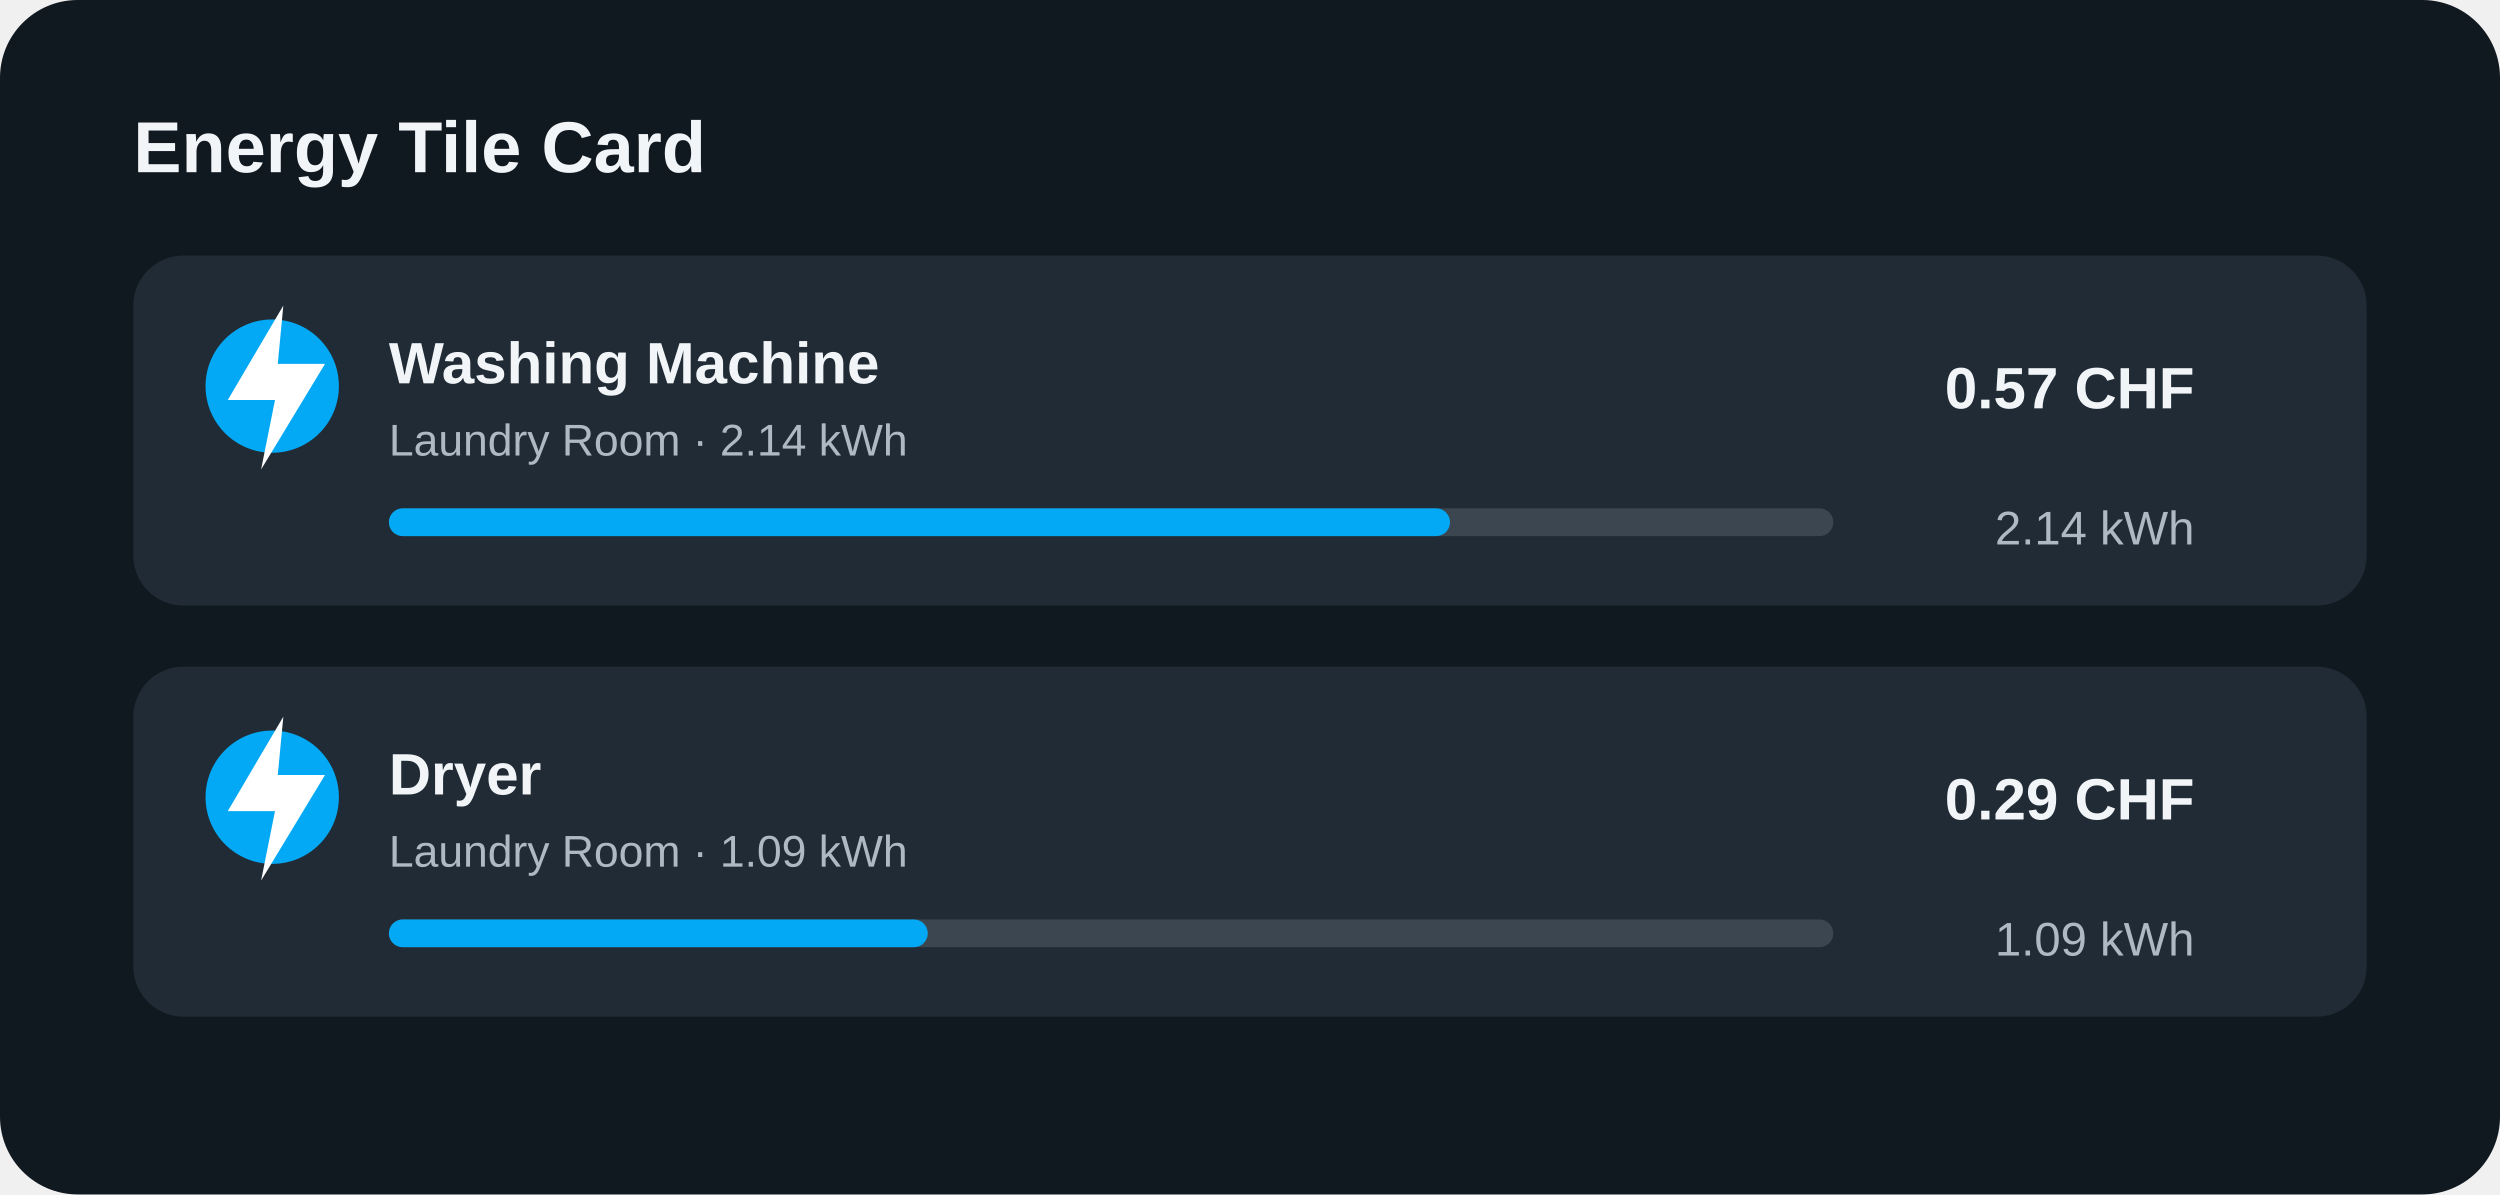
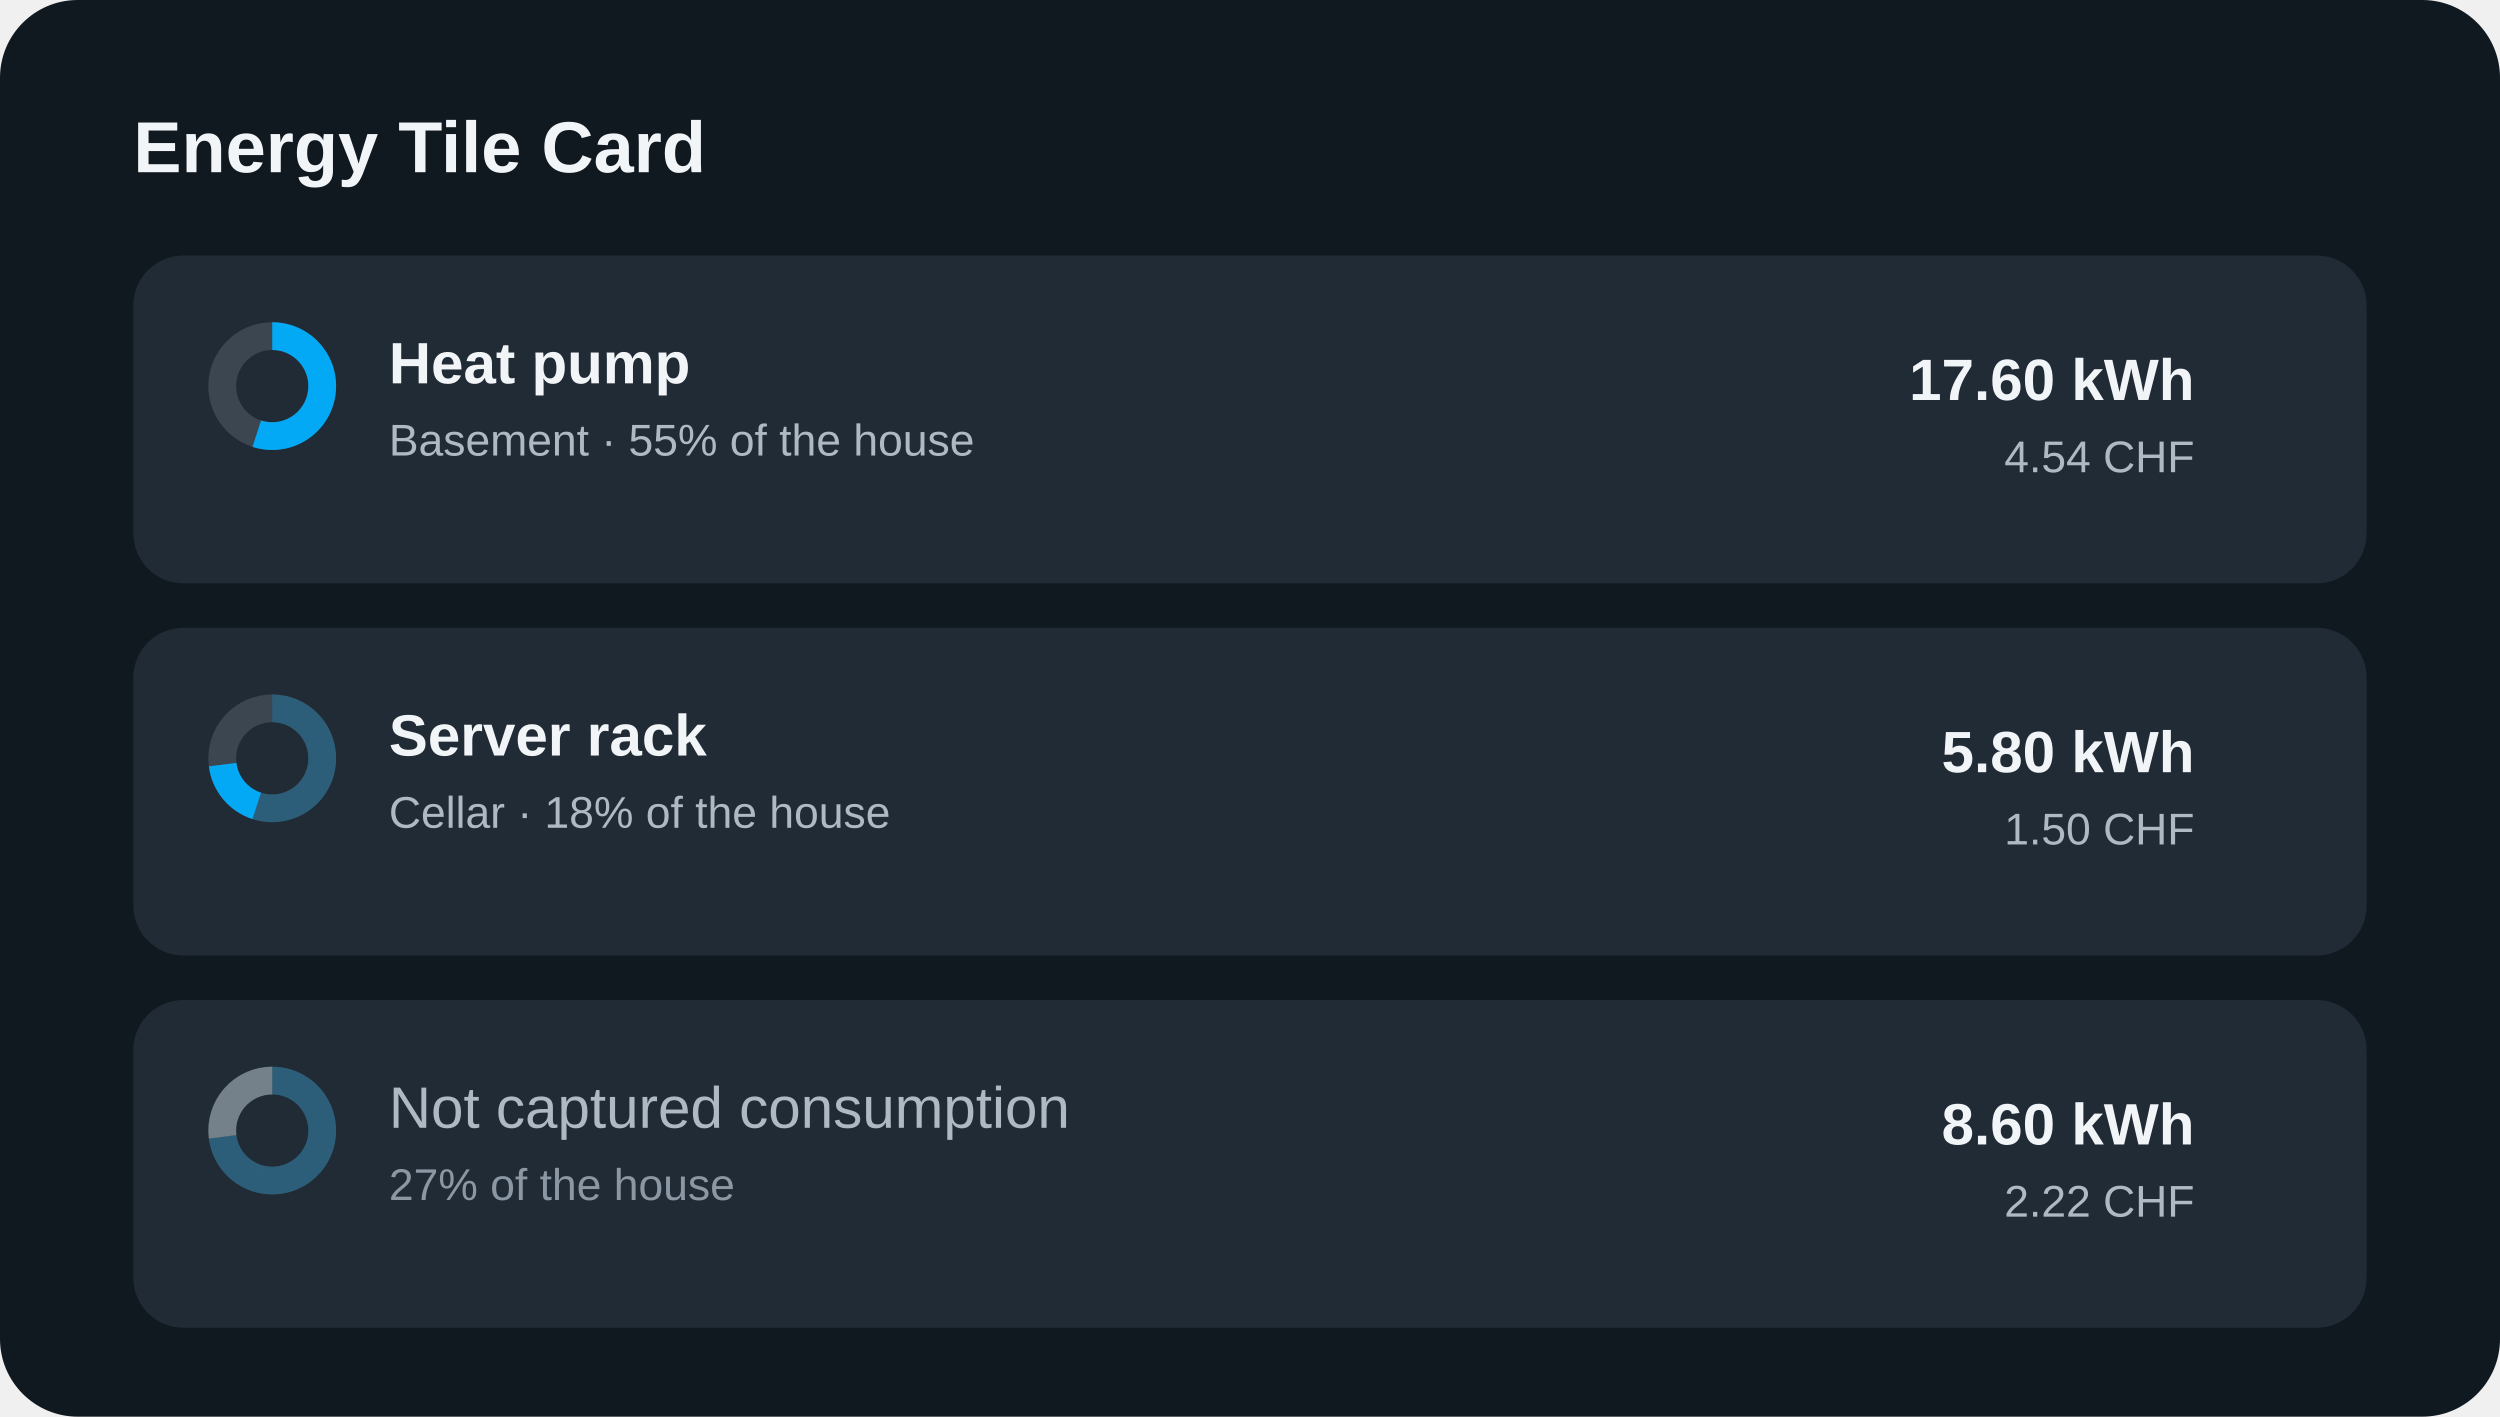
- <svg xmlns="http://www.w3.org/2000/svg" width="900" height="430" viewBox="0 0 900 430">
-   <rect width="900" height="430" rx="28" fill="#101820" />
+ <svg xmlns="http://www.w3.org/2000/svg" width="900" height="510" viewBox="0 0 900 510">
+   <rect width="900" height="510" rx="28" fill="#101820" />
  <text x="48" y="62" fill="#f2f5f8" font-family="Arial, sans-serif" font-size="26" font-weight="700">Energy Tile Card</text>
  <g font-family="Arial, sans-serif">
    <g transform="translate(48 92)">
-       <rect width="804" height="126" rx="18" fill="#202b35" />
-       <circle cx="50" cy="47" r="24" fill="#03a9f4" />
-       <path d="M54 18 34 52h17l-5 25 23-38H52z" fill="#fff" />
-       <text x="92" y="46" fill="#f2f5f8" font-size="21" font-weight="700">Washing Machine</text>
-       <text x="92" y="72" fill="#aeb9c4" font-size="16">Laundry Room · 2.14 kWh</text>
-       <text x="742" y="55" text-anchor="end" fill="#f2f5f8" font-size="21" font-weight="700">0.57 CHF</text>
-       <rect x="92" y="91" width="520" height="10" rx="5" fill="#3b4650" />
-       <rect x="92" y="91" width="382" height="10" rx="5" fill="#03a9f4" />
-       <text x="742" y="104" text-anchor="end" fill="#aeb9c4" font-size="17">2.14 kWh</text>
+       <rect width="804" height="118" rx="18" fill="#202b35" />
+       <circle cx="50" cy="47" r="18" fill="none" stroke="#3b4650" stroke-width="10" />
+       <path d="M 50 29 A 18 18 0 1 1 44.44 64.12" fill="none" stroke="#03a9f4" stroke-width="10" />
+       <text x="92" y="46" fill="#f2f5f8" font-size="21" font-weight="700">Heat pump</text>
+       <text x="92" y="72" fill="#aeb9c4" font-size="16">Basement · 55% of the house</text>
+       <text x="742" y="52" text-anchor="end" fill="#f2f5f8" font-size="21" font-weight="700">17.60 kWh</text>
+       <text x="742" y="78" text-anchor="end" fill="#aeb9c4" font-size="16">4.54 CHF</text>
    </g>
-     <g transform="translate(48 240)">
-       <rect width="804" height="126" rx="18" fill="#202b35" />
-       <circle cx="50" cy="47" r="24" fill="#03a9f4" />
-       <path d="M54 18 34 52h17l-5 25 23-38H52z" fill="#fff" />
-       <text x="92" y="46" fill="#f2f5f8" font-size="21" font-weight="700">Dryer</text>
-       <text x="92" y="72" fill="#aeb9c4" font-size="16">Laundry Room · 1.09 kWh</text>
-       <text x="742" y="55" text-anchor="end" fill="#f2f5f8" font-size="21" font-weight="700">0.29 CHF</text>
-       <rect x="92" y="91" width="520" height="10" rx="5" fill="#3b4650" />
-       <rect x="92" y="91" width="194" height="10" rx="5" fill="#03a9f4" />
-       <text x="742" y="104" text-anchor="end" fill="#aeb9c4" font-size="17">1.09 kWh</text>
+     <g transform="translate(48 226)">
+       <rect width="804" height="118" rx="18" fill="#202b35" />
+       <circle cx="50" cy="47" r="18" fill="none" stroke="#3b4650" stroke-width="10" />
+       <path d="M 50 29 A 18 18 0 1 1 44.44 64.12" fill="none" stroke="#03a9f4" stroke-width="10" opacity="0.25" />
+       <path d="M 44.44 64.12 A 18 18 0 0 1 32.14 49.26" fill="none" stroke="#03a9f4" stroke-width="10" />
+       <text x="92" y="46" fill="#f2f5f8" font-size="21" font-weight="700">Server rack</text>
+       <text x="92" y="72" fill="#aeb9c4" font-size="16">Cellar · 18% of the house</text>
+       <text x="742" y="52" text-anchor="end" fill="#f2f5f8" font-size="21" font-weight="700">5.80 kWh</text>
+       <text x="742" y="78" text-anchor="end" fill="#aeb9c4" font-size="16">1.50 CHF</text>
+     </g>
+     <g transform="translate(48 360)">
+       <rect width="804" height="118" rx="18" fill="#202b35" />
+       <circle cx="50" cy="47" r="18" fill="none" stroke="#3b4650" stroke-width="10" />
+       <path d="M 50 29 A 18 18 0 1 1 44.44 64.12" fill="none" stroke="#03a9f4" stroke-width="10" opacity="0.25" />
+       <path d="M 44.44 64.12 A 18 18 0 0 1 32.14 49.26" fill="none" stroke="#03a9f4" stroke-width="10" opacity="0.25" />
+       <path d="M 32.14 49.26 A 18 18 0 0 1 50 29" fill="none" stroke="#aeb9c4" stroke-width="10" opacity="0.5" />
+       <text x="92" y="46" fill="#aeb9c4" font-size="21">Not captured consumption</text>
+       <text x="92" y="72" fill="#8b97a3" font-size="16">27% of the house</text>
+       <text x="742" y="52" text-anchor="end" fill="#f2f5f8" font-size="21" font-weight="700">8.60 kWh</text>
+       <text x="742" y="78" text-anchor="end" fill="#aeb9c4" font-size="16">2.22 CHF</text>
    </g>
  </g>
</svg>
